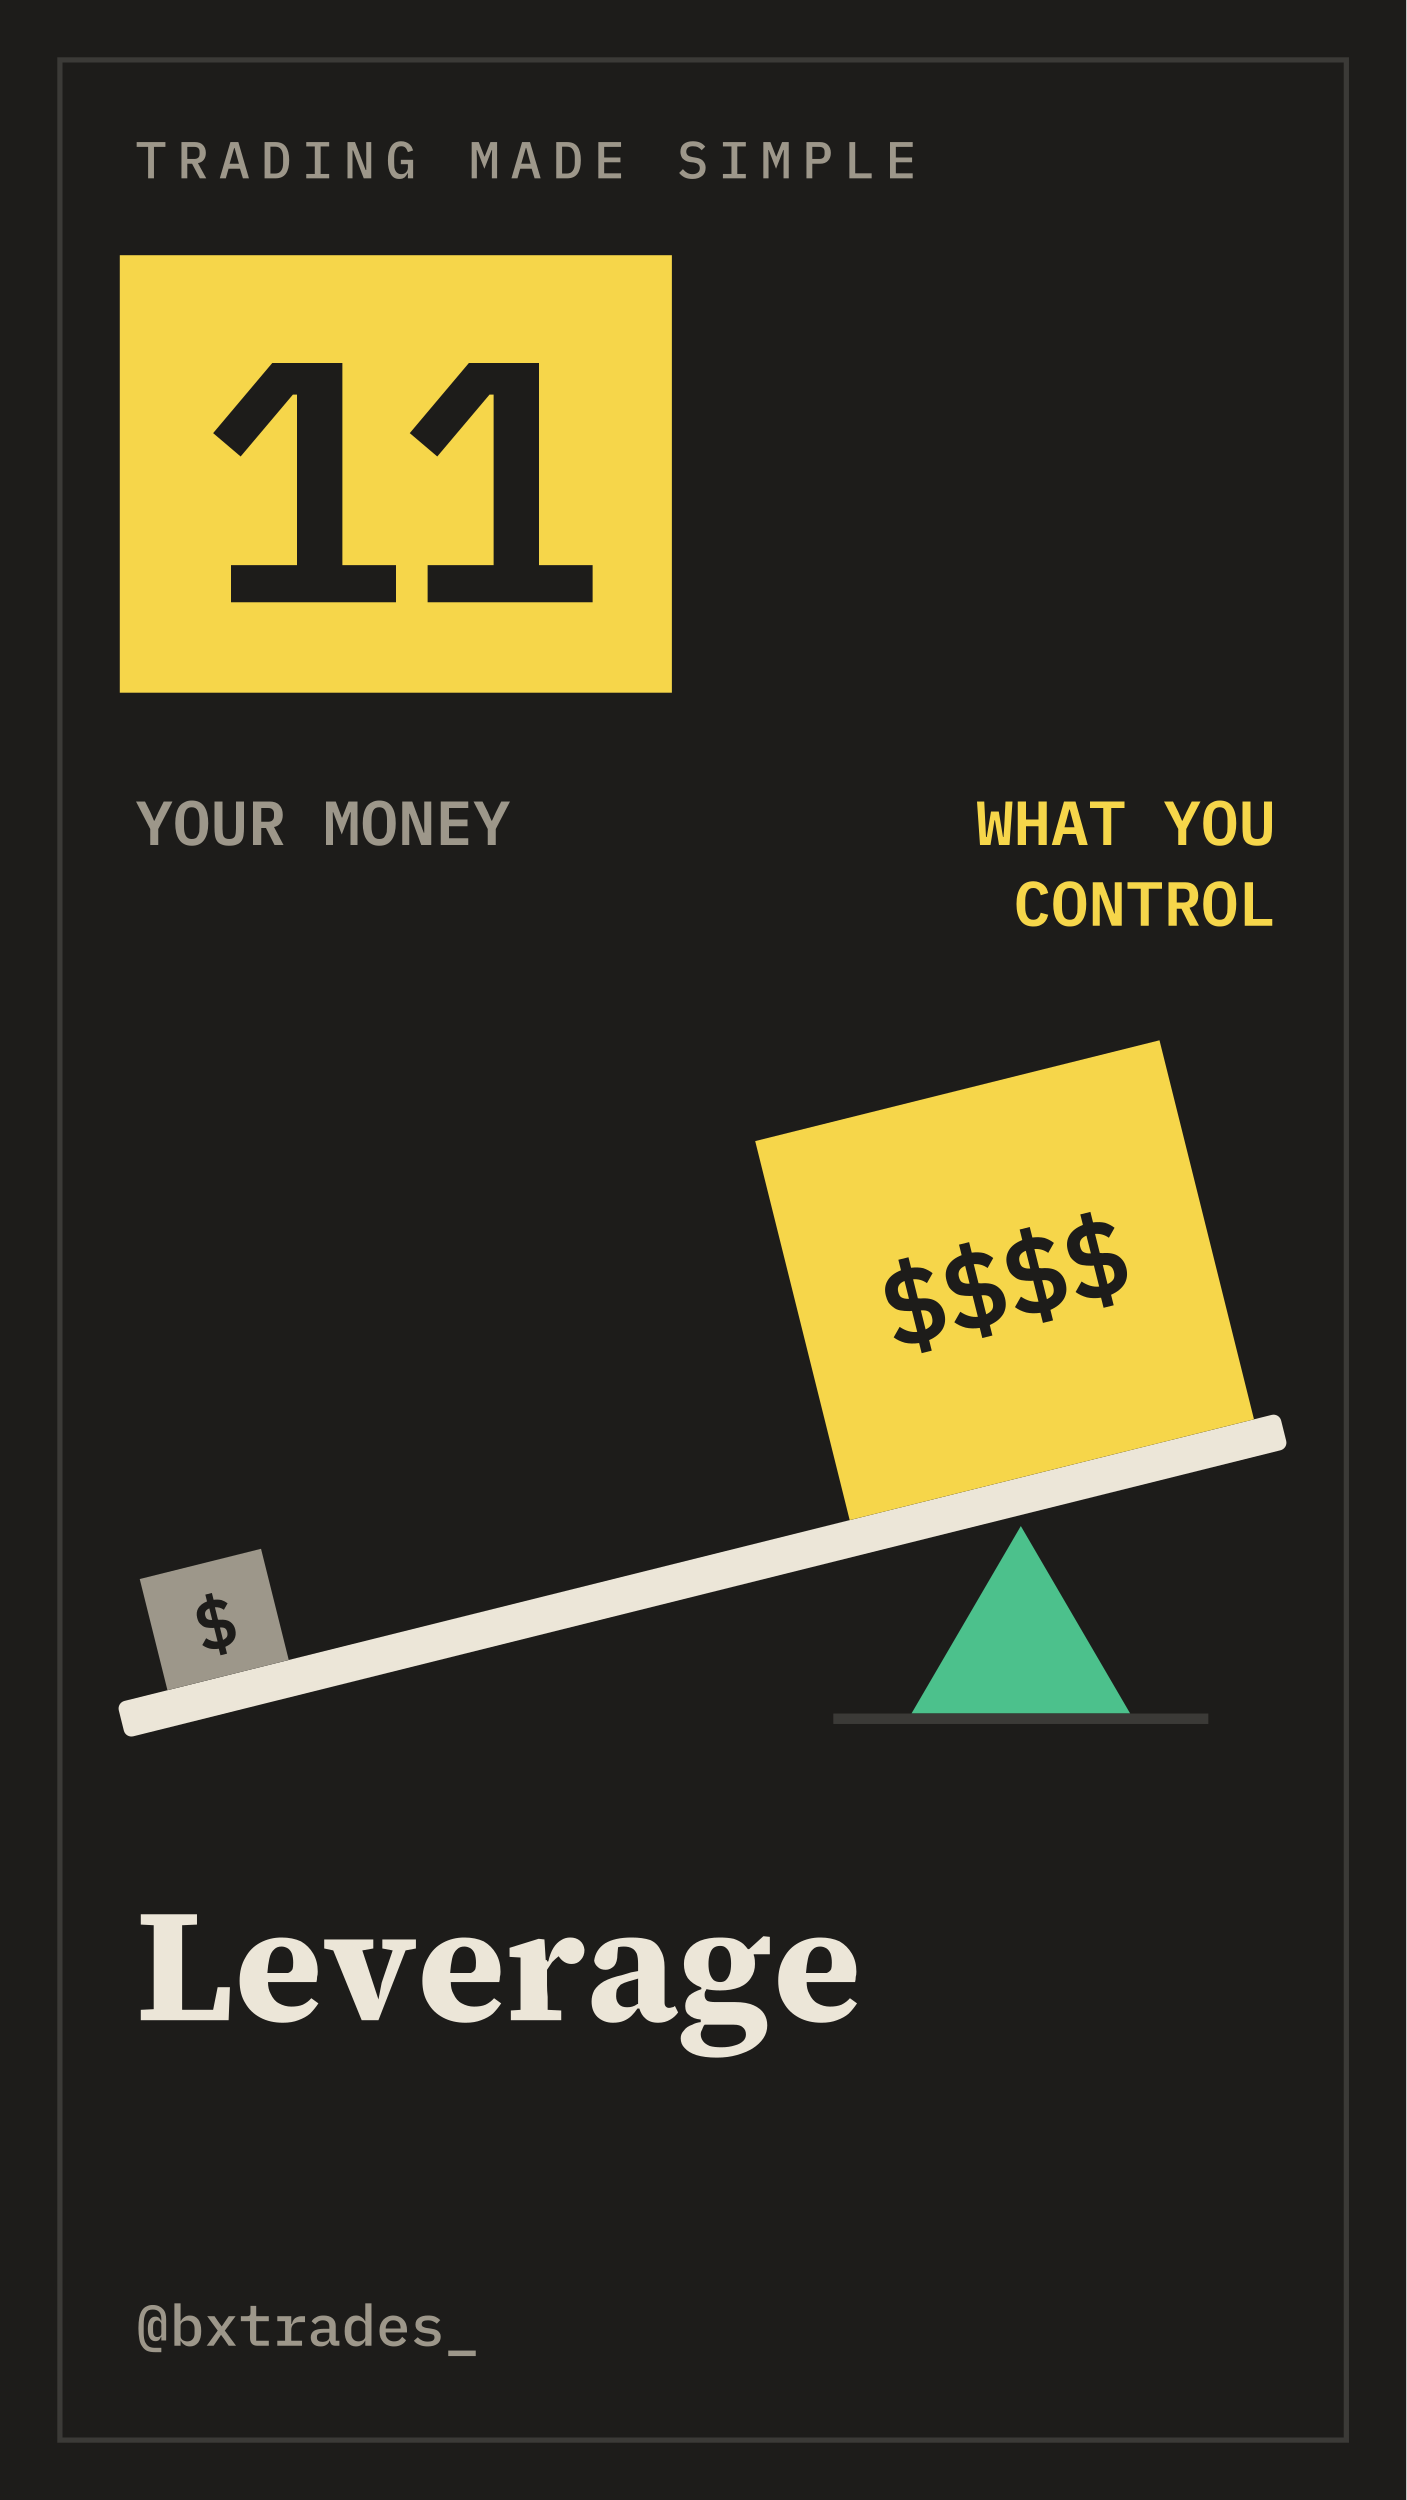
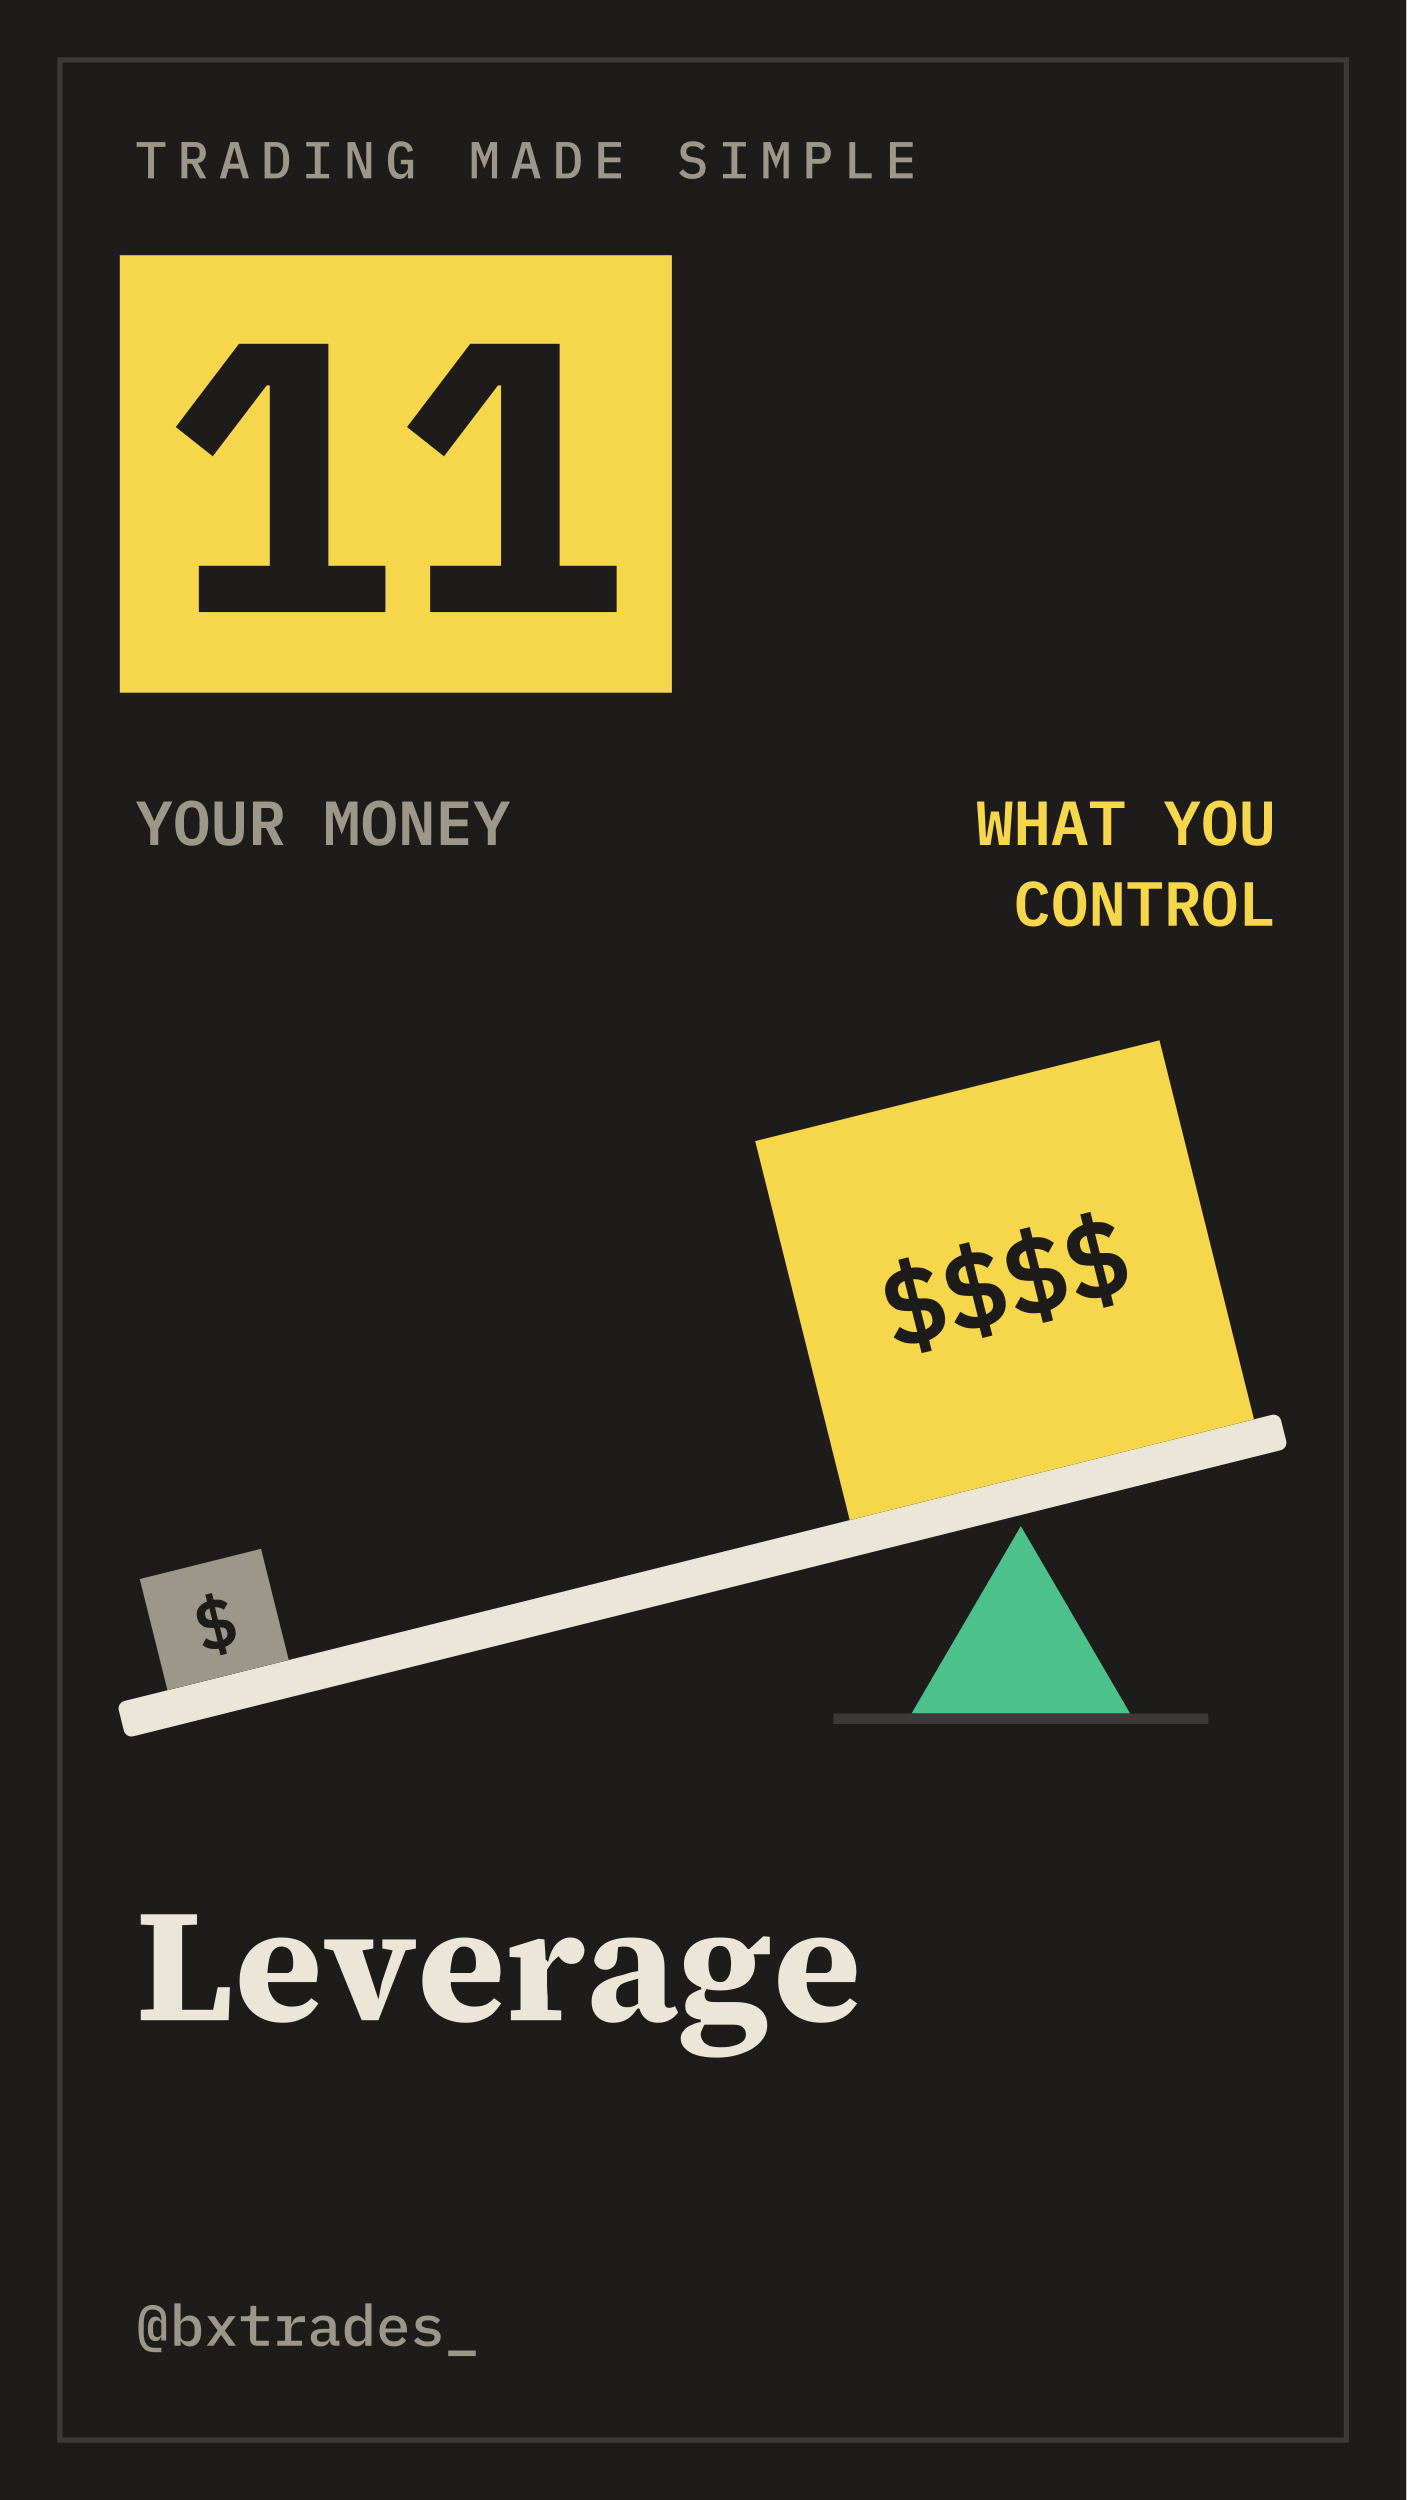
<svg xmlns="http://www.w3.org/2000/svg" viewBox="0 0 540 960" width="540" height="960">
  <defs>
+     <path id="m7_one" d="M24 0l0 30l46 0l0 117l-2 0l-35-46l-24 19l41 54l58 0l0-144l37 0l0-30z" />
    <path id="m5_T" d="M89 151l0-151l-28 0l0 151l-55 0l0 23l138 0l0-23z" />
    <path id="m5_R" d="M49 0l-28 0l0 174l65 0q25 0 38-14q14-14 14-38q0-20-10-33q-10-13-28-16l40-73l-31 0l-37 70l-23 0zM82 93q26 0 26 24l0 11q0 23-26 23l-33 0l0-58z" />
    <path id="m5_A" d="M116 0l-14 46l-55 0l-13-46l-29 0l51 174l38 0l51-174zM76 146l-2 0l-22-76l45 0z" />
    <path id="m5_D" d="M20 174l52 0q34 0 50-22q16-22 16-65q0-43-16-65q-16-22-50-22l-52 0zM71 23q19 0 28 13q10 13 10 37l0 29q0 24-10 37q-9 13-28 13l-23 0l0-129z" />
    <path id="m5_I" d="M20 0l0 21l41 0l0 132l-41 0l0 21l110 0l0-21l-41 0l0-132l41 0l0-21z" />
    <path id="m5_N" d="M45 134l-3 0l0-134l-24 0l0 174l36 0l51-134l3 0l0 134l24 0l0-174l-36 0z" />
    <path id="m5_G" d="M108 24l-2 0q-2-5-6-10q-3-5-7-9q-5-3-11-6q-7-2-16-2q-27 0-40 23q-14 24-14 66q0 44 16 68q15 24 48 24q12 0 22-4q10-4 16-9q7-6 12-14q4-8 7-17l-25-8q-2 6-5 11q-2 5-6 9q-3 4-9 6q-5 2-12 2q-18 0-26-14q-8-14-8-38l0-28q0-12 1-22q2-10 6-17q4-7 11-11q6-4 16-4q15 0 23 9q9 9 9 23l0 16l-34 0l0 21l59 0l0-89l-25 0z" />
    <path id="m5_M" d="M111 84l1 52l-2 0l-35-90l-35 90l-2 0l1-52l0-84l-25 0l0 174l34 0l27-69l2 0l27 69l32 0l0-174l-25 0z" />
    <path id="m5_E" d="M22 0l0 174l109 0l0-23l-81 0l0-51l78 0l0-23l-78 0l0-53l81 0l0-24z" />
    <path id="m5_S" d="M74-3q-23 0-39 8q-15 8-25 21l18 18q10-12 21-18q11-6 25-6q17 0 26 8q9 7 9 21q0 11-7 18q-6 6-22 9l-19 2q-13 2-21 7q-8 5-14 11q-5 6-7 14q-3 8-3 17q0 25 16 38q16 13 44 13q21 0 36-7q14-7 23-19l-17-17q-8 9-17 14q-10 5-25 5q-15 0-23-6q-9-7-9-20q0-10 7-17q6-6 23-9l18-3q24-4 34-17q11-13 11-31q0-12-4-22q-4-10-12-17q-9-7-20-11q-12-4-27-4z" />
    <path id="m5_P" d="M21 0l0 174l65 0q25 0 38-14q14-14 14-38q0-24-14-38q-13-14-38-14l-37 0l0-70zM49 93l33 0q26 0 26 24l0 11q0 23-26 23l-33 0z" />
    <path id="m5_L" d="M27 0l0 174l28 0l0-150l79 0l0-24z" />
-     <path id="m6_one" d="M23 0l0 27l48 0l0 124l-3 0l-38-45l-20 17l43 51l51 0l0-147l39 0l0-27z" />
    <path id="m6_Y" d="M59 0l0 64l-57 110l36 0l21-42l15-35l2 0l16 35l21 42l35 0l-57-110l0-64z" />
    <path id="m6_O" d="M75-3q-17 0-29 6q-13 6-21 18q-8 11-12 28q-4 17-4 38q0 21 4 38q4 17 12 29q8 11 21 17q12 7 29 7q34 0 50-24q16-24 16-67q0-43-16-66q-16-24-50-24zM75 24q9 0 15 3q6 3 9 10q4 6 6 15q1 9 1 20l0 30q0 23-7 36q-7 13-24 13q-17 0-24-13q-7-13-7-36l0-30q0-22 7-35q7-13 24-13z" />
    <path id="m6_U" d="M48 174l0-108q0-10 1-18q1-8 3-13q3-5 8-8q6-3 15-3q9 0 15 3q5 3 8 8q2 5 3 13q1 8 1 18l0 108l32 0l0-103q0-19-2-33q-2-13-8-22q-7-10-19-14q-11-5-30-5q-19 0-30 5q-12 4-19 14q-6 9-8 22q-2 14-2 33l0 103z" />
    <path id="m6_R" d="M53 0l-33 0l0 174l66 0q26 0 39-14q14-14 14-40q0-19-9-32q-9-13-26-16l38-72l-36 0l-34 68l-19 0zM80 93q13 0 18 6q6 5 6 17l0 9q0 12-6 17q-5 6-18 6l-27 0l0-55z" />
    <path id="m6_M" d="M110 81l1 50l-2 0l-34-89l-34 89l-2 0l1-50l0-81l-28 0l0 174l39 0l24-64l2 0l25 64l36 0l0-174l-28 0z" />
    <path id="m6_N" d="M47 125l-2 0l0-125l-28 0l0 174l40 0l46-125l2 0l0 125l28 0l0-174l-40 0z" />
    <path id="m6_E" d="M21 0l0 174l110 0l0-26l-77 0l0-46l74 0l0-27l-74 0l0-48l77 0l0-27z" />
    <path id="m6_W" d="M16 0l-12 174l29 0l5-100l2-42l3 0l17 102l31 0l17-102l2 0l3 42l5 100l28 0l-12-174l-42 0l-16 99l-2 0l-16-99z" />
    <path id="m6_H" d="M100 75l-50 0l0-75l-33 0l0 174l33 0l0-72l50 0l0 72l33 0l0-174l-33 0z" />
    <path id="m6_A" d="M112 0l-12 44l-52 0l-12-44l-33 0l49 174l46 0l49-174zM75 142l-2 0l-19-71l40 0z" />
    <path id="m6_T" d="M91 148l0-148l-32 0l0 148l-53 0l0 26l138 0l0-26z" />
    <path id="m6_C" d="M80-3q-35 0-51 23q-17 24-17 67q0 43 17 67q16 24 51 24q12 0 22-4q10-4 18-10q7-6 12-14q4-9 7-19l-30-9q-2 6-4 12q-2 5-6 9q-3 3-8 6q-5 2-12 2q-17 0-24-13q-8-13-8-36l0-30q0-22 8-35q7-13 24-13q7 0 12 2q5 2 8 6q4 4 6 9q2 5 4 11l30-8q-3-10-7-19q-5-9-12-15q-8-6-18-10q-10-3-22-3z" />
    <path id="m6_L" d="M25 0l0 174l33 0l0-147l77 0l0-27z" />
    <path id="m6_dollar" d="M65-3q-19 2-33 9q-14 8-23 19l20 21q17-19 38-22l0 52l-6 1q-12 3-21 7q-9 4-14 11q-6 7-9 15q-2 8-2 17q0 21 13 34q13 13 37 16l0 26l25 0l0-26q16-2 28-8q11-7 19-17l-19-20q-12 14-30 17l0-47l6-2q25-4 36-17q11-13 11-31q0-22-13-36q-14-14-38-18l0-26l-25 0zM46 128q0-10 4-14q6-6 17-8l0 44q-21-3-21-22zM110 50q0 10-5 15q-5 5-17 7l0-47q11 2 17 8q5 6 5 17z" />
    <path id="s7_L" d="M8 0l0 16l20 1q0 4 0 8l0 115q0 3 0 7l-20 1l0 16l87 0l0-16l-23-1q0-4 0-7q0-13 0-26l0-64q0-12 0-25q0-4 0-9l48 0l7 35l19 0l-2-51z" />
    <path id="s7_e" d="M75-4q-20 0-35 8q-15 8-23 22q-9 14-9 35q0 21 9 36q8 15 23 23q15 8 33 8q17 0 30-6q12-7 19-19q7-12 7-28q0-5-1-8q0-4-1-8l-75 0q0-11 4-18q5-11 13-15q9-5 19-5q11 0 18 3q8 4 13 10l11-8q-6-9-13-16q-7-6-18-10q-10-4-24-4zM51 73l32 0q5 2 7 6q1 3 1 10q0 8-2 14q-2 5-6 8q-5 3-10 3q-7 0-11-4q-6-5-8-15q-2-9-3-22z" />
    <path id="s7_v" d="M60 0l-44 108l-14 3l0 14l76 0l0-14l-17-3l25-76l5 26l17 50l-16 3l0 14l52 0l0-14l-16-3l-42-108z" />
    <path id="s7_r" d="M8 0l0 15l15 1q0 0 0 1q0 9 0 19l0 43q0 5 0 9q0 4 0 9l-17 1l0 14l45 14l9-1l2-32l2 0l0-2l2 0q3 13 8 21q5 8 12 12q6 4 14 4q9 0 15-5q6-5 7-14q0-10-6-16q-5-6-14-6q-6 0-11 3q-5 3-9 9q-5-4-10-9q-4-6-8-12l0-24q0-8 1-18q0-10 0-19q0 0 0-1l21-1l0-15z" />
    <path id="s7_a" d="M42-4q-14 0-24 9q-9 9-9 24q0 9 4 17q5 8 15 14q11 6 29 10q7 2 13 4q6 1 11 2l0 11q0 10-2 16q-3 6-7 8q-5 3-13 3q-5 0-9-1l-1-11q0-12-5-18q-6-6-13-6q-8 0-12 4q-5 4-6 10q2 17 17 27q15 9 41 9q17 0 29-4q11-5 16-16q6-10 6-26l0-55q0-4 2-6q2-2 5-2q2 0 5 1q2 0 4 2l5-10q-5-7-12-11q-8-5-19-5q-13 0-20 7q-6 5-9 15l-3 0q-4-6-9-11q-5-5-12-8q-7-3-17-3zM81 65q0-1-1-1q-7-2-14-4q-7-2-12-5q-4-4-6-8q-1-5-1-10q0-8 5-13q4-4 12-4q5 0 8 1q4 1 8 4q1 0 1 0z" />
    <path id="s7_g" d="M61-58q-19 0-32 4q-12 4-18 11q-6 6-6 15q0 7 5 12q4 6 13 9q5 3 13 4l0 4q-12 1-18 7q-6 4-6 14q0 9 6 16q7 6 19 10l0 2q-1 1-1 1q-13 5-20 14q-6 9-6 22q0 12 6 21q7 10 19 15q13 5 30 5q13 0 22-2q9-3 15-8q4-4 7-8l2 0l22 20l10-1l0-27l-25 0q0-2 1-4q1-4 1-11q0-12-6-21q-6-10-18-15q-13-5-30-5q-12 0-21 2q-1-1-1-2q-2-2-2-7q0-6 4-9q4-2 13-2l30 0q18 0 29-5q11-5 16-13q5-8 5-18q0-11-6-20q-6-9-17-16q-10-6-24-10q-14-4-31-4zM42-7q0-1-1-1q-2-4-3-7q-2-3-2-7q0-6 4-11q3-4 10-7q7-2 18-2q12 0 21 3q8 2 13 7q4 4 4 10q0 7-5 11q-4 4-14 4l-33 0q-5 0-10 0q-1 0-2 0zM66 59q6 0 9 3q4 4 6 10q2 6 2 16q0 8-2 15q-2 6-6 9q-3 3-9 3q-6 0-10-3q-4-3-6-10q-2-6-2-15q0-9 2-15q2-6 6-10q4-3 10-3z" />
    <path id="m5_at" d="M113-28l-29 0q-20 0-34 6q-13 7-21 20q-9 12-12 32q-4 20-4 46q0 28 4 48q4 19 12 31q8 12 20 17q11 6 26 6q16 0 27-5q11-5 18-13q8-8 11-20q3-11 3-24l0-93l-21 0l0 15l-2 0q-3-8-8-13q-6-5-16-5q-15 0-24 13q-9 13-9 41q0 27 9 40q9 13 24 13q10 0 16-5q5-5 8-12l2 0l0 6q0 42-37 42q-10 0-18-3q-8-4-12-12q-6-9-8-22q-2-13-2-31l0-33q0-14 2-26q2-13 8-21q5-9 14-14q10-5 24-5l29 0zM95 38q8 0 13 4q5 4 5 13l0 37q0 8-5 13q-5 5-13 5q-9 0-13-7q-5-6-5-21l0-16q0-16 5-22q4-6 13-6z" />
    <path id="m5_b" d="M20 185l27 0l0-78l1 0q6 12 16 18q9 7 24 7q22 0 36-17q13-17 13-51q0-33-13-50q-14-17-36-17q-15 0-24 7q-10 6-16 18l-1 0l0-22l-27 0zM76 19q16 0 24 10q8 9 8 25l0 21q0 16-8 25q-8 10-24 10q-6 0-11-2q-5-1-9-4q-4-3-7-8q-2-4-2-10l0-43q0-6 2-10q3-5 7-8q4-3 9-4q5-2 11-2z" />
    <path id="m5_x" d="M11 0l48 66l-46 63l32 0l17-25l14-19l1 0l13 19l17 25l30 0l-47-63l49-66l-32 0l-19 28l-14 19l-1 0l-13-19l-19-28z" />
    <path id="m5_t" d="M83 0q-17 0-25 9q-8 9-8 24l0 74l-40 0l0 22l28 0q8 0 10 3q4 3 4 10l0 32l25 0l0-45l55 0l0-22l-55 0l0-85l55 0l0-22z" />
    <path id="m5_r" d="M19 22l34 0l0 85l-34 0l0 22l61 0l0-34l2 0q2 7 5 13q3 6 8 11q5 4 13 7q7 3 16 3l16 0l0-26l-26 0q-14 0-24-9q-10-9-10-24l0-48l47 0l0-22l-108 0z" />
    <path id="m5_a" d="M123 0q-12 0-18 6q-5 6-7 16l-1 0q-4-12-14-18q-9-7-25-7q-20 0-31 10q-12 11-12 29q0 19 14 29q14 9 43 9l24 0l0 10q0 27-28 27q-12 0-20-5q-8-5-13-13l-16 13q5 11 19 18q12 8 33 8q25 0 39-12q14-12 14-34l0-64l16 0l0-22zM66 17q13 0 22 6q8 6 8 15l0 19l-24 0q-30 0-30-17l0-6q0-8 7-13q6-4 17-4z" />
    <path id="m5_d" d="M103 22l-1 0q-6-12-16-18q-9-7-24-7q-22 0-36 17q-13 17-13 50q0 34 13 51q14 17 36 17q15 0 24-7q10-6 16-18l1 0l0 78l27 0l0-185l-27 0zM74 19q6 0 11 2q5 1 9 4q4 3 7 8q2 4 2 10l0 43q0 6-2 10q-3 5-7 8q-4 3-9 4q-5 2-11 2q-16 0-24-10q-8-9-8-25l0-21q0-16 8-25q8-10 24-10z" />
    <path id="m5_e" d="M78-3q-15 0-27 5q-11 4-19 13q-8 9-13 21q-4 13-4 28q0 16 4 28q5 13 13 22q8 8 19 13q11 5 25 5q13 0 24-5q11-4 19-13q8-8 12-20q4-12 4-26l0-10l-93 0l0-4q0-16 10-25q10-10 26-10q13 0 22 5q8 6 14 15l17-15q-7-12-20-19q-13-8-33-8zM76 111q-8 0-14-2q-6-3-10-7q-4-5-7-11q-3-7-3-14l0-2l65 0l0 3q0 15-8 24q-9 9-23 9z" />
    <path id="m5_s" d="M75-3q-21 0-36 7q-15 6-24 18l17 15q8-9 19-14q10-5 25-5q13 0 21 4q8 5 8 14q0 4-1 7q-2 3-4 5q-3 1-7 2q-3 1-7 2l-21 3q-7 1-15 3q-8 2-14 7q-6 4-10 10q-4 7-4 17q0 20 15 30q15 10 40 10q18 0 31-5q13-6 22-15l-15-16q-5 6-15 10q-9 5-24 5q-27 0-27-17q0-8 6-11q5-3 13-5l21-3q8-1 15-3q8-2 14-6q6-4 10-11q4-6 4-16q0-20-15-31q-15-11-42-11z" />
    <path id="m5_underscore" d="M15-45l0 24l120 0l0-24z" />
  </defs>
  <rect width="540" height="960" fill="#1d1c1a" />
  <rect x="23" y="23" width="494" height="914" fill="none" stroke="#3b3a37" stroke-width="2" />
  <g fill="#9d978a" transform="scale(0.08 -0.08)">
    <use href="#m5_T" x="650" y="-856" />
    <use href="#m5_R" x="850" y="-856" />
    <use href="#m5_A" x="1050" y="-856" />
    <use href="#m5_D" x="1250" y="-856" />
    <use href="#m5_I" x="1450" y="-856" />
    <use href="#m5_N" x="1650" y="-856" />
    <use href="#m5_G" x="1850" y="-856" />
    <use href="#m5_M" x="2250" y="-856" />
    <use href="#m5_A" x="2450" y="-856" />
    <use href="#m5_D" x="2650" y="-856" />
    <use href="#m5_E" x="2850" y="-856" />
    <use href="#m5_S" x="3250" y="-856" />
    <use href="#m5_I" x="3450" y="-856" />
    <use href="#m5_M" x="3650" y="-856" />
    <use href="#m5_P" x="3850" y="-856" />
    <use href="#m5_L" x="4050" y="-856" />
    <use href="#m5_E" x="4250" y="-856" />
  </g>
  <rect x="46" y="98" width="212" height="168" fill="#f6d64a" />
-   <g fill="#1d1c1a" transform="scale(0.528 -0.528)">
-     <use href="#m6_one" x="145" y="-438" />
-     <use href="#m6_one" x="288" y="-438" />
+   <g fill="#1d1c1a" transform="scale(0.592 -0.592)">
+     <use href="#m7_one" x="105" y="-397" />
+     <use href="#m7_one" x="255" y="-397" />
  </g>
  <g fill="#9d978a" transform="scale(0.096 -0.096)">
    <use href="#m6_Y" x="542" y="-3380" />
    <use href="#m6_O" x="692" y="-3380" />
    <use href="#m6_U" x="842" y="-3380" />
    <use href="#m6_R" x="992" y="-3380" />
    <use href="#m6_M" x="1292" y="-3380" />
    <use href="#m6_O" x="1442" y="-3380" />
    <use href="#m6_N" x="1592" y="-3380" />
    <use href="#m6_E" x="1742" y="-3380" />
    <use href="#m6_Y" x="1892" y="-3380" />
  </g>
  <g fill="#f6d64a" transform="scale(0.096 -0.096)">
    <use href="#m6_W" x="3904" y="-3380" />
    <use href="#m6_H" x="4054" y="-3380" />
    <use href="#m6_A" x="4204" y="-3380" />
    <use href="#m6_T" x="4354" y="-3380" />
    <use href="#m6_Y" x="4654" y="-3380" />
    <use href="#m6_O" x="4804" y="-3380" />
    <use href="#m6_U" x="4954" y="-3380" />
  </g>
  <g fill="#f6d64a" transform="scale(0.096 -0.096)">
    <use href="#m6_C" x="4054" y="-3703" />
    <use href="#m6_O" x="4204" y="-3703" />
    <use href="#m6_N" x="4354" y="-3703" />
    <use href="#m6_T" x="4504" y="-3703" />
    <use href="#m6_R" x="4654" y="-3703" />
    <use href="#m6_O" x="4804" y="-3703" />
    <use href="#m6_L" x="4954" y="-3703" />
  </g>
  <g transform="translate(0 46) rotate(-14 270 560)">
    <rect x="40" y="552" width="460" height="14" rx="3" fill="#ece6d8" />
    <rect x="60" y="508" width="48" height="44" fill="#9d978a" />
    <g fill="#1d1c1a" transform="scale(0.104 -0.104)">
      <use href="#m6_dollar" x="733" y="-5202" />
    </g>
    <rect x="330" y="402" width="160" height="150" fill="#f6d64a" />
    <g fill="#1d1c1a" transform="scale(0.16 -0.16)">
      <use href="#m6_dollar" x="2262" y="-3075" />
      <use href="#m6_dollar" x="2412" y="-3075" />
      <use href="#m6_dollar" x="2562" y="-3075" />
      <use href="#m6_dollar" x="2712" y="-3075" />
    </g>
  </g>
  <polygon points="392,586 350,658 434,658" fill="#4cc18c" />
  <line x1="320" y1="660" x2="464" y2="660" stroke="#3b3a37" stroke-width="4" />
  <g fill="#ece6d8" transform="scale(0.248 -0.248)">
    <use href="#s7_L" x="210" y="-3128" />
    <use href="#s7_e" x="363" y="-3128" />
    <use href="#s7_v" x="500" y="-3128" />
    <use href="#s7_e" x="646" y="-3128" />
    <use href="#s7_r" x="783" y="-3128" />
    <use href="#s7_a" x="907" y="-3128" />
    <use href="#s7_g" x="1049" y="-3128" />
    <use href="#s7_e" x="1197" y="-3128" />
  </g>
  <g fill="#9d978a" transform="scale(0.088 -0.088)">
    <use href="#m5_at" x="591" y="-10236" />
    <use href="#m5_b" x="741" y="-10236" />
    <use href="#m5_x" x="891" y="-10236" />
    <use href="#m5_t" x="1041" y="-10236" />
    <use href="#m5_r" x="1191" y="-10236" />
    <use href="#m5_a" x="1341" y="-10236" />
    <use href="#m5_d" x="1491" y="-10236" />
    <use href="#m5_e" x="1641" y="-10236" />
    <use href="#m5_s" x="1791" y="-10236" />
    <use href="#m5_underscore" x="1941" y="-10236" />
  </g>
</svg>
